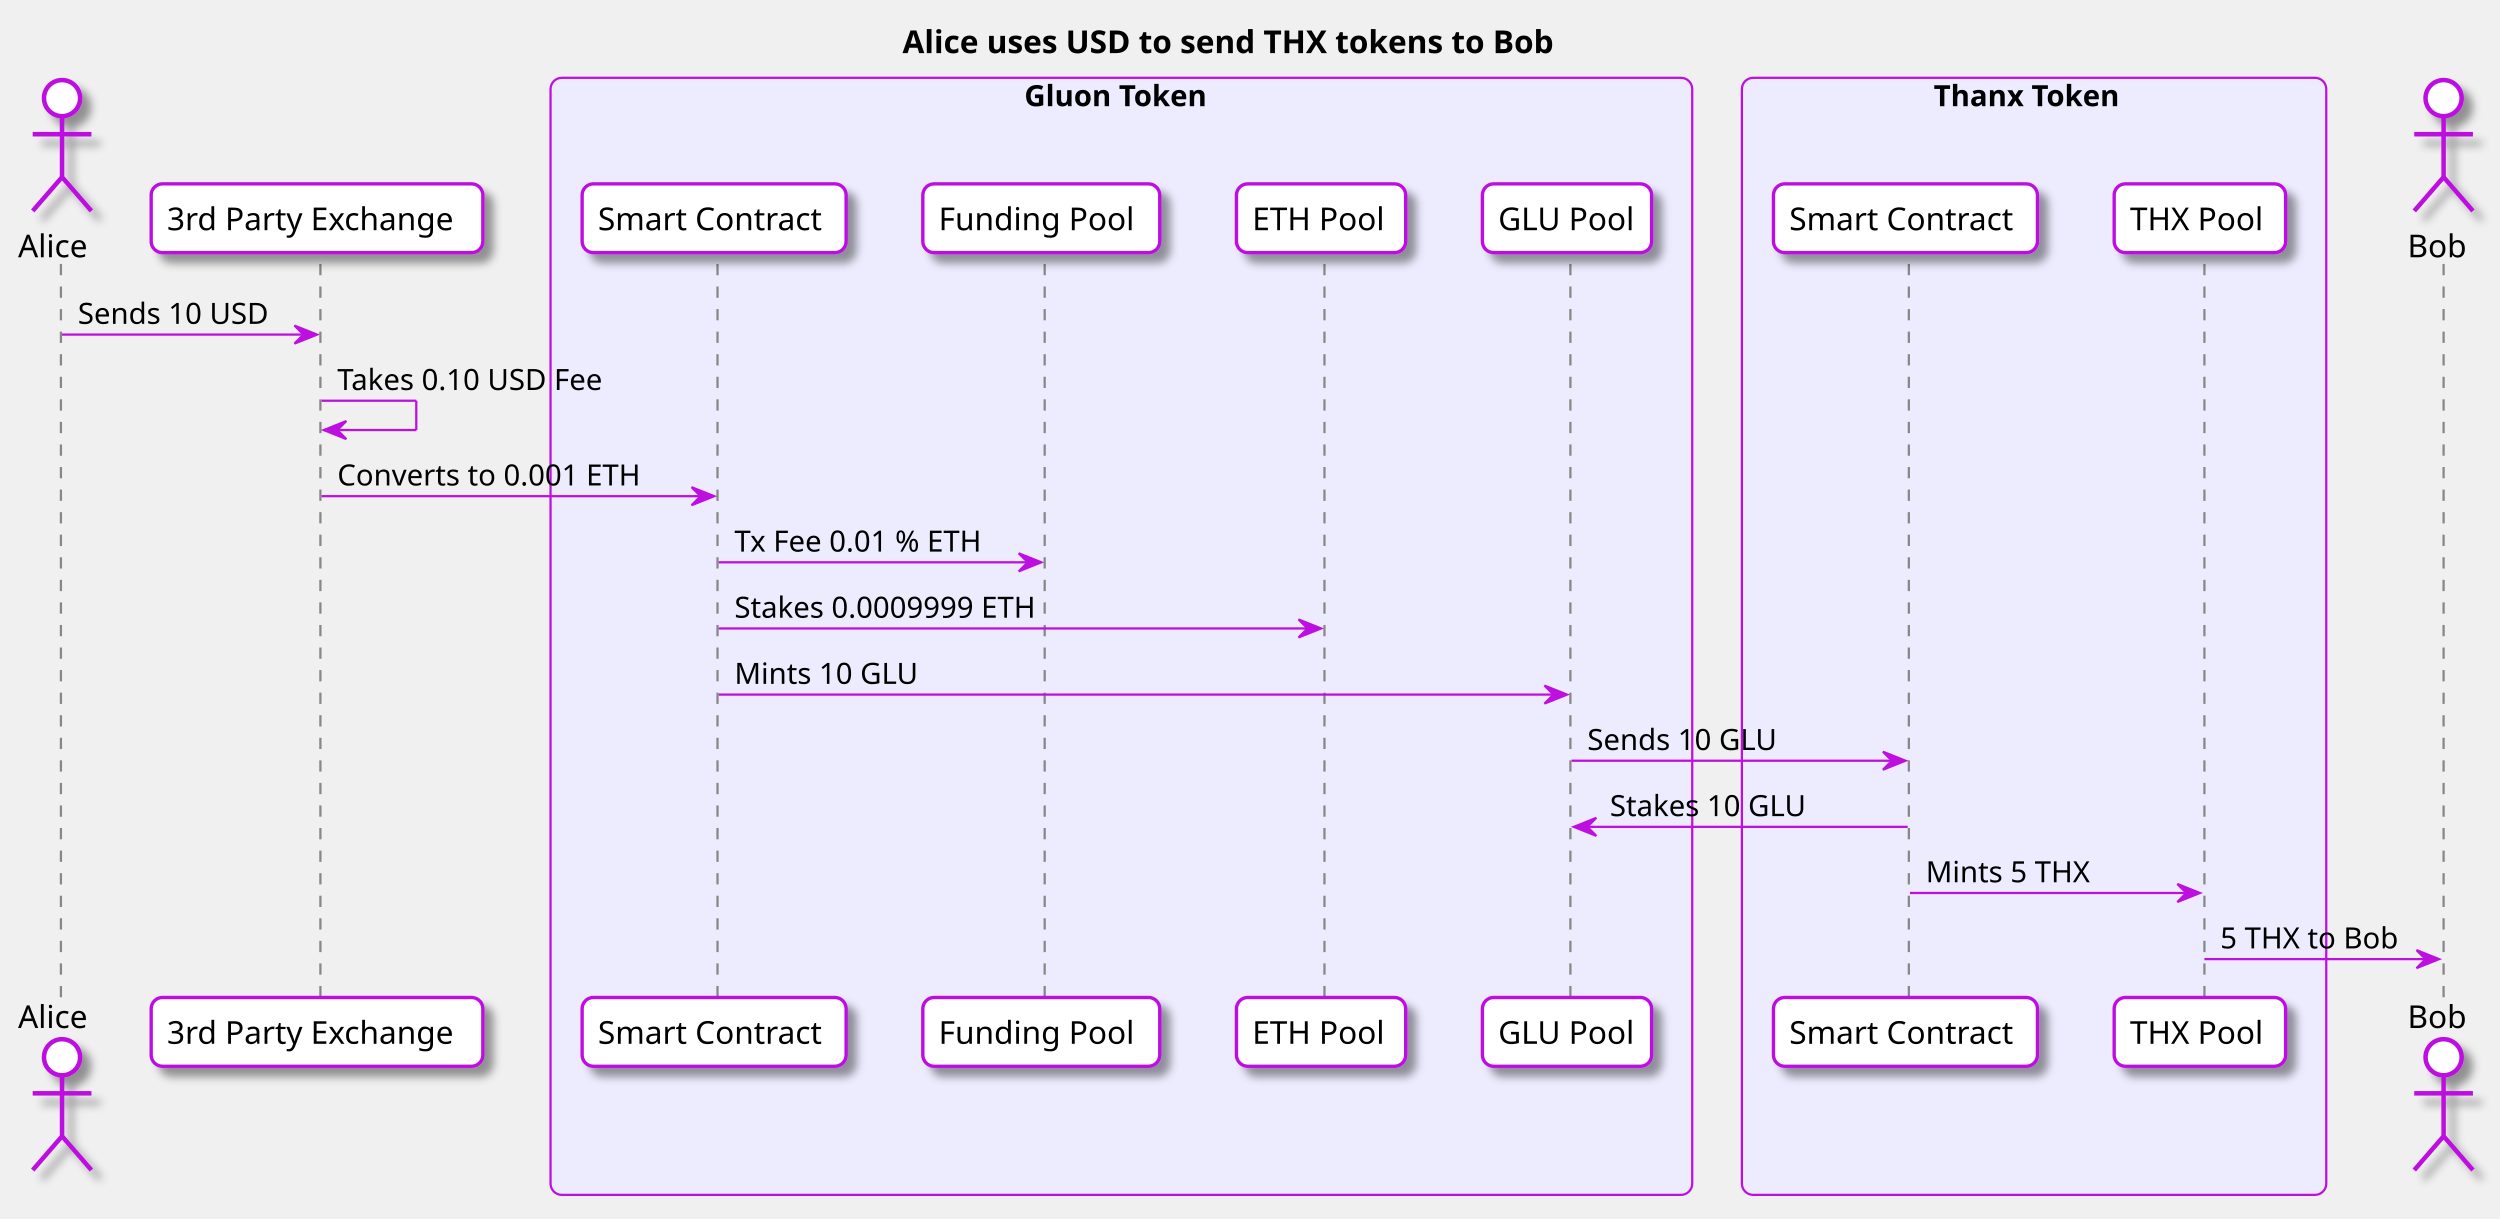
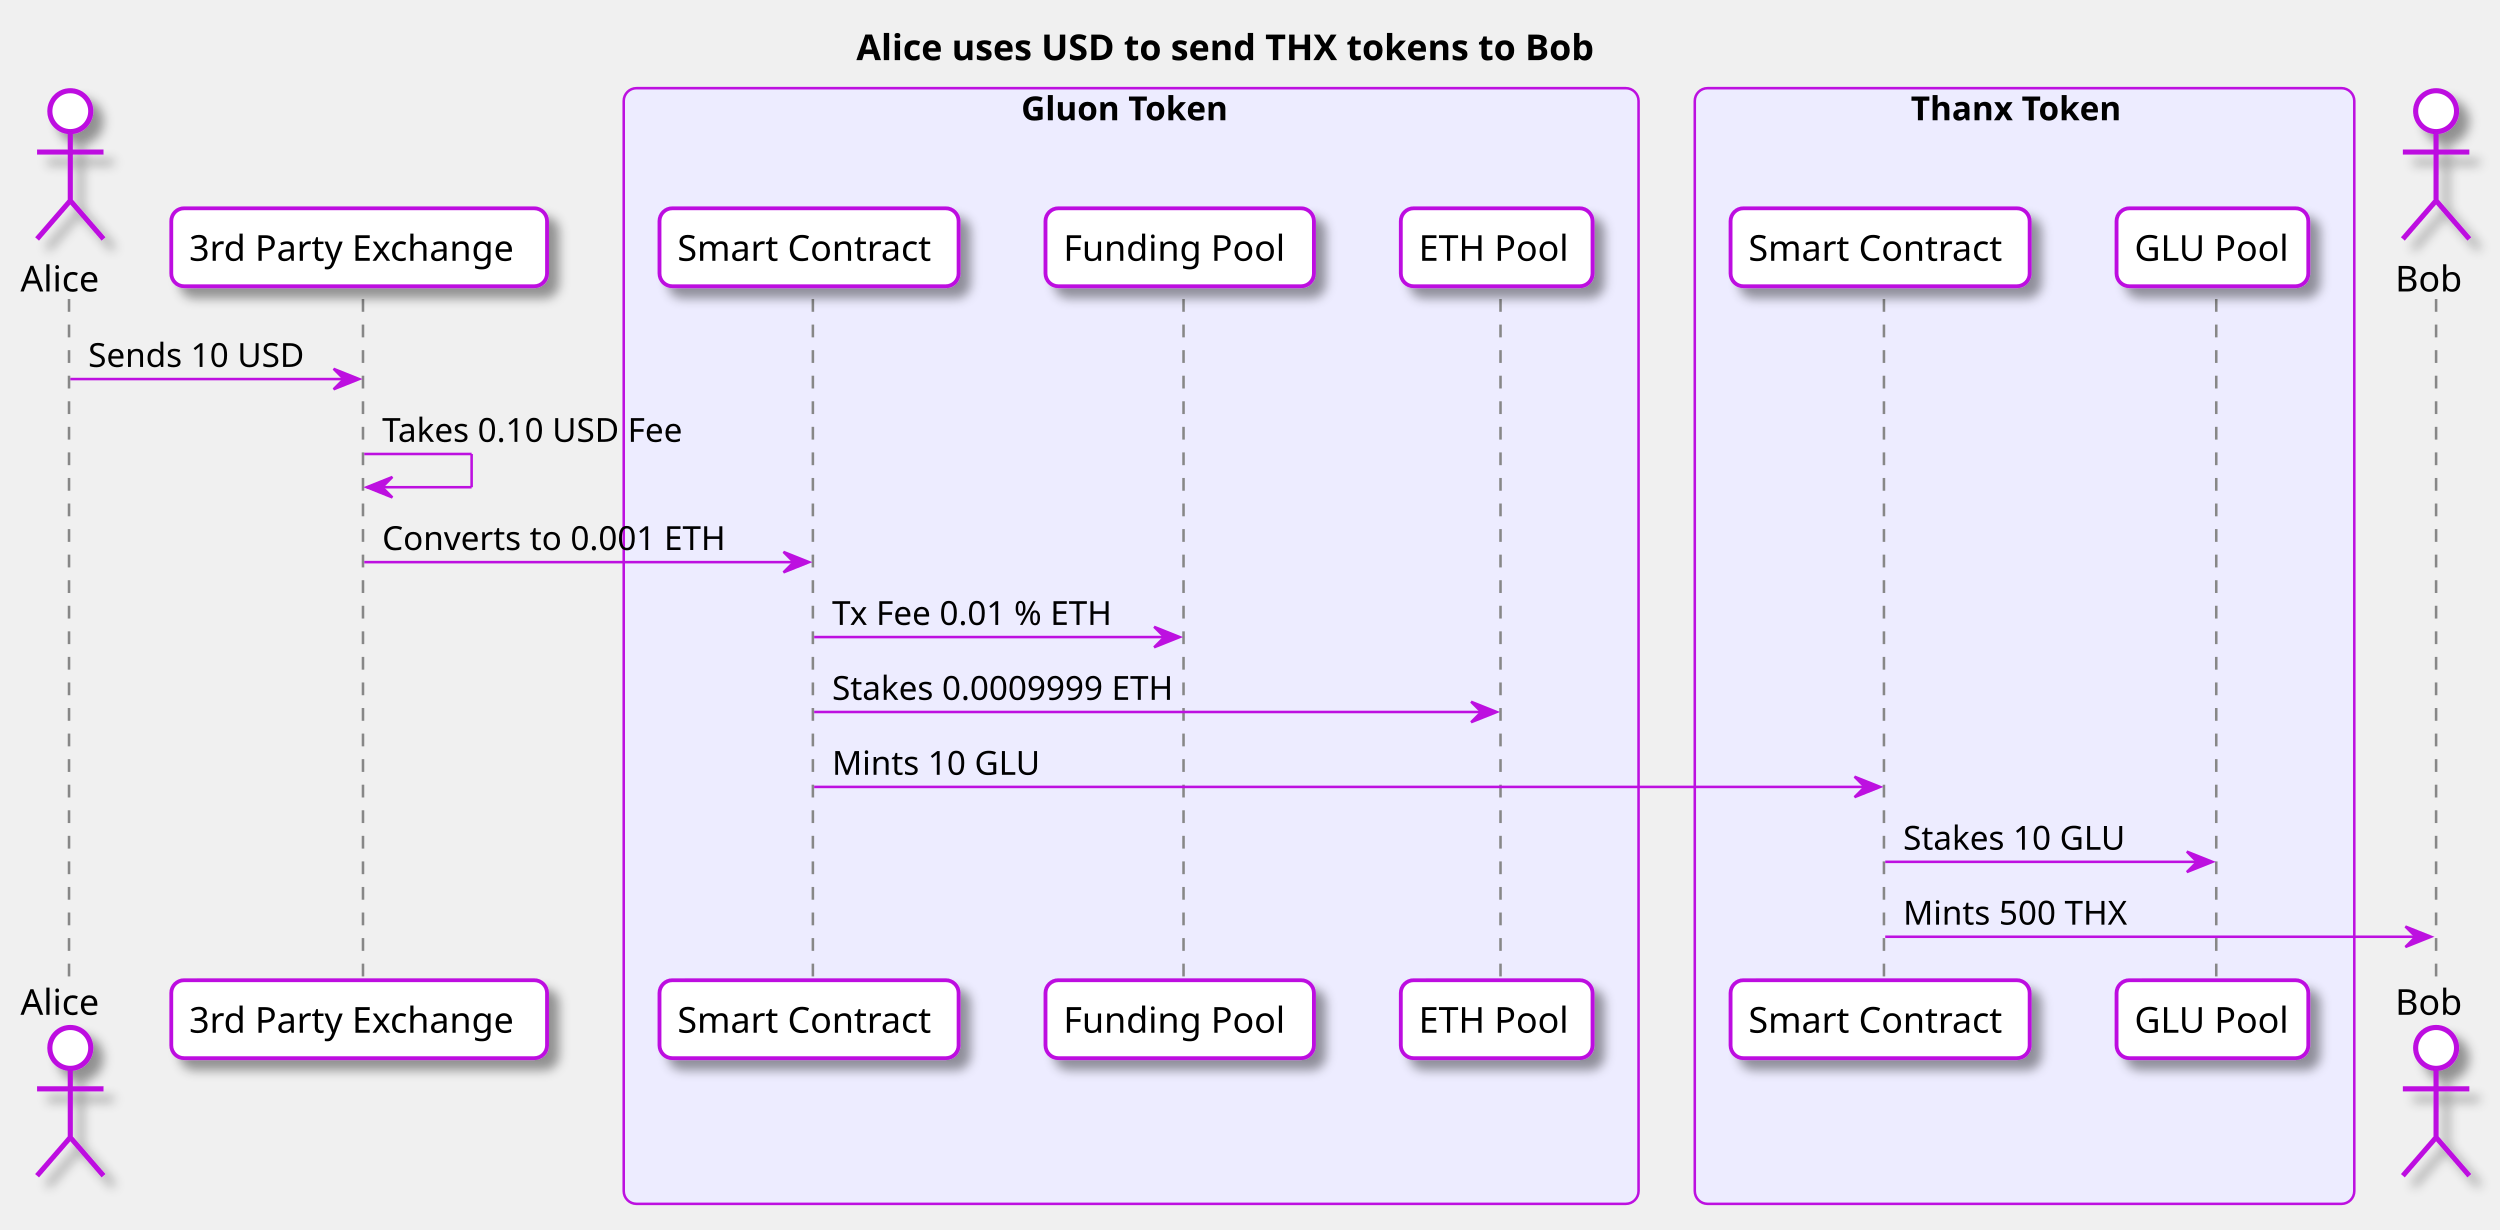
- <svg xmlns="http://www.w3.org/2000/svg" contentScriptType="application/ecmascript" contentStyleType="text/css" height="540px" preserveAspectRatio="none" style="width:1108px;height:540px;" version="1.1" viewBox="0 0 1108 540" width="1108px" zoomAndPan="magnify">
+ <svg xmlns="http://www.w3.org/2000/svg" contentScriptType="application/ecmascript" contentStyleType="text/css" height="481px" preserveAspectRatio="none" style="width:978px;height:481px;" version="1.1" viewBox="0 0 978 481" width="978px" zoomAndPan="magnify">
  <defs>
-     <filter height="300%" id="fvvuo928frarq" width="300%" x="-1" y="-1">
+     <filter height="300%" id="f1xhu07uq2bfd3" width="300%" x="-1" y="-1">
      <feGaussianBlur result="blurOut" stdDeviation="2.0" />
      <feColorMatrix in="blurOut" result="blurOut2" type="matrix" values="0 0 0 0 0 0 0 0 0 0 0 0 0 0 0 0 0 0 .4 0" />
      <feOffset dx="4.0" dy="4.0" in="blurOut2" result="blurOut3" />
      <feBlend in="SourceGraphic" in2="blurOut3" mode="normal" />
    </filter>
  </defs>
  <g>
-     <text fill="#000000" font-family="sans-serif" font-size="14" font-weight="bold" lengthAdjust="spacingAndGlyphs" textLength="307" x="400" y="23.535">Alice uses USD to send THX tokens to Bob</text>
-     <rect fill="#EDECFF" height="495.082" rx="5" ry="5" style="stroke: #BD10E0; stroke-width: 1.0;" width="506" x="244" y="34.488" />
-     <text fill="#000000" font-family="sans-serif" font-size="13" font-weight="bold" lengthAdjust="spacingAndGlyphs" textLength="86" x="454" y="47.057">Gluon Token</text>
-     <rect fill="#EDECFF" height="495.082" rx="5" ry="5" style="stroke: #BD10E0; stroke-width: 1.0;" width="259" x="772" y="34.488" />
-     <text fill="#000000" font-family="sans-serif" font-size="13" font-weight="bold" lengthAdjust="spacingAndGlyphs" textLength="89" x="857" y="47.057">Thanx Token</text>
-     <line style="stroke: #878787; stroke-width: 1.0; stroke-dasharray: 5.0,5.0;" x1="27" x2="27" y1="116.977" y2="443.082" />
-     <line style="stroke: #878787; stroke-width: 1.0; stroke-dasharray: 5.0,5.0;" x1="142" x2="142" y1="116.977" y2="443.082" />
-     <line style="stroke: #878787; stroke-width: 1.0; stroke-dasharray: 5.0,5.0;" x1="318" x2="318" y1="116.977" y2="443.082" />
-     <line style="stroke: #878787; stroke-width: 1.0; stroke-dasharray: 5.0,5.0;" x1="463" x2="463" y1="116.977" y2="443.082" />
-     <line style="stroke: #878787; stroke-width: 1.0; stroke-dasharray: 5.0,5.0;" x1="587" x2="587" y1="116.977" y2="443.082" />
-     <line style="stroke: #878787; stroke-width: 1.0; stroke-dasharray: 5.0,5.0;" x1="696" x2="696" y1="116.977" y2="443.082" />
-     <line style="stroke: #878787; stroke-width: 1.0; stroke-dasharray: 5.0,5.0;" x1="846" x2="846" y1="116.977" y2="443.082" />
-     <line style="stroke: #878787; stroke-width: 1.0; stroke-dasharray: 5.0,5.0;" x1="977" x2="977" y1="116.977" y2="443.082" />
-     <line style="stroke: #878787; stroke-width: 1.0; stroke-dasharray: 5.0,5.0;" x1="1083" x2="1083" y1="116.977" y2="443.082" />
+     <text fill="#000000" font-family="sans-serif" font-size="14" font-weight="bold" lengthAdjust="spacingAndGlyphs" textLength="307" x="335" y="23.535">Alice uses USD to send THX tokens to Bob</text>
+     <rect fill="#EDECFF" height="436.461" rx="5" ry="5" style="stroke: #BD10E0; stroke-width: 1.0;" width="397" x="244" y="34.488" />
+     <text fill="#000000" font-family="sans-serif" font-size="13" font-weight="bold" lengthAdjust="spacingAndGlyphs" textLength="86" x="399.5" y="47.057">Gluon Token</text>
+     <rect fill="#EDECFF" height="436.461" rx="5" ry="5" style="stroke: #BD10E0; stroke-width: 1.0;" width="258" x="663" y="34.488" />
+     <text fill="#000000" font-family="sans-serif" font-size="13" font-weight="bold" lengthAdjust="spacingAndGlyphs" textLength="89" x="747.5" y="47.057">Thanx Token</text>
+     <line style="stroke: #878787; stroke-width: 1.0; stroke-dasharray: 5.0,5.0;" x1="27" x2="27" y1="116.977" y2="384.461" />
+     <line style="stroke: #878787; stroke-width: 1.0; stroke-dasharray: 5.0,5.0;" x1="142" x2="142" y1="116.977" y2="384.461" />
+     <line style="stroke: #878787; stroke-width: 1.0; stroke-dasharray: 5.0,5.0;" x1="318" x2="318" y1="116.977" y2="384.461" />
+     <line style="stroke: #878787; stroke-width: 1.0; stroke-dasharray: 5.0,5.0;" x1="463" x2="463" y1="116.977" y2="384.461" />
+     <line style="stroke: #878787; stroke-width: 1.0; stroke-dasharray: 5.0,5.0;" x1="587" x2="587" y1="116.977" y2="384.461" />
+     <line style="stroke: #878787; stroke-width: 1.0; stroke-dasharray: 5.0,5.0;" x1="737" x2="737" y1="116.977" y2="384.461" />
+     <line style="stroke: #878787; stroke-width: 1.0; stroke-dasharray: 5.0,5.0;" x1="867" x2="867" y1="116.977" y2="384.461" />
+     <line style="stroke: #878787; stroke-width: 1.0; stroke-dasharray: 5.0,5.0;" x1="953" x2="953" y1="116.977" y2="384.461" />
    <text fill="#000000" font-family="sans-serif" font-size="14" lengthAdjust="spacingAndGlyphs" textLength="33" x="8" y="114.023">Alice</text>
-     <ellipse cx="27.5" cy="43.488" fill="#FFFFFF" filter="url(#fvvuo928frarq)" rx="8" ry="8" style="stroke: #BD10E0; stroke-width: 2.0;" />
-     <path d="M27.5,51.488 L27.5,78.488 M14.5,59.488 L40.5,59.488 M27.5,78.488 L14.5,93.488 M27.5,78.488 L40.5,93.488 " fill="none" filter="url(#fvvuo928frarq)" style="stroke: #BD10E0; stroke-width: 2.0;" />
-     <text fill="#000000" font-family="sans-serif" font-size="14" lengthAdjust="spacingAndGlyphs" textLength="33" x="8" y="455.617">Alice</text>
-     <ellipse cx="27.5" cy="468.57" fill="#FFFFFF" filter="url(#fvvuo928frarq)" rx="8" ry="8" style="stroke: #BD10E0; stroke-width: 2.0;" />
-     <path d="M27.5,476.57 L27.5,503.57 M14.5,484.57 L40.5,484.57 M27.5,503.57 L14.5,518.57 M27.5,503.57 L40.5,518.57 " fill="none" filter="url(#fvvuo928frarq)" style="stroke: #BD10E0; stroke-width: 2.0;" />
-     <rect fill="#FFFFFF" filter="url(#fvvuo928frarq)" height="30.488" rx="5" ry="5" style="stroke: #BD10E0; stroke-width: 1.5;" width="147" x="67" y="81.488" />
+     <ellipse cx="27.5" cy="43.488" fill="#FFFFFF" filter="url(#f1xhu07uq2bfd3)" rx="8" ry="8" style="stroke: #BD10E0; stroke-width: 2.0;" />
+     <path d="M27.5,51.488 L27.5,78.488 M14.5,59.488 L40.5,59.488 M27.5,78.488 L14.5,93.488 M27.5,78.488 L40.5,93.488 " fill="none" filter="url(#f1xhu07uq2bfd3)" style="stroke: #BD10E0; stroke-width: 2.0;" />
+     <text fill="#000000" font-family="sans-serif" font-size="14" lengthAdjust="spacingAndGlyphs" textLength="33" x="8" y="396.996">Alice</text>
+     <ellipse cx="27.5" cy="409.949" fill="#FFFFFF" filter="url(#f1xhu07uq2bfd3)" rx="8" ry="8" style="stroke: #BD10E0; stroke-width: 2.0;" />
+     <path d="M27.5,417.949 L27.5,444.949 M14.5,425.949 L40.5,425.949 M27.5,444.949 L14.5,459.949 M27.5,444.949 L40.5,459.949 " fill="none" filter="url(#f1xhu07uq2bfd3)" style="stroke: #BD10E0; stroke-width: 2.0;" />
+     <rect fill="#FFFFFF" filter="url(#f1xhu07uq2bfd3)" height="30.488" rx="5" ry="5" style="stroke: #BD10E0; stroke-width: 1.5;" width="147" x="67" y="81.488" />
    <text fill="#000000" font-family="sans-serif" font-size="14" lengthAdjust="spacingAndGlyphs" textLength="133" x="74" y="102.023">3rd Party Exchange</text>
-     <rect fill="#FFFFFF" filter="url(#fvvuo928frarq)" height="30.488" rx="5" ry="5" style="stroke: #BD10E0; stroke-width: 1.5;" width="147" x="67" y="442.082" />
-     <text fill="#000000" font-family="sans-serif" font-size="14" lengthAdjust="spacingAndGlyphs" textLength="133" x="74" y="462.617">3rd Party Exchange</text>
-     <rect fill="#FFFFFF" filter="url(#fvvuo928frarq)" height="30.488" rx="5" ry="5" style="stroke: #BD10E0; stroke-width: 1.5;" width="117" x="258" y="81.488" />
+     <rect fill="#FFFFFF" filter="url(#f1xhu07uq2bfd3)" height="30.488" rx="5" ry="5" style="stroke: #BD10E0; stroke-width: 1.5;" width="147" x="67" y="383.461" />
+     <text fill="#000000" font-family="sans-serif" font-size="14" lengthAdjust="spacingAndGlyphs" textLength="133" x="74" y="403.996">3rd Party Exchange</text>
+     <rect fill="#FFFFFF" filter="url(#f1xhu07uq2bfd3)" height="30.488" rx="5" ry="5" style="stroke: #BD10E0; stroke-width: 1.5;" width="117" x="258" y="81.488" />
    <text fill="#000000" font-family="sans-serif" font-size="14" lengthAdjust="spacingAndGlyphs" textLength="103" x="265" y="102.023">Smart Contract</text>
-     <rect fill="#FFFFFF" filter="url(#fvvuo928frarq)" height="30.488" rx="5" ry="5" style="stroke: #BD10E0; stroke-width: 1.5;" width="117" x="258" y="442.082" />
-     <text fill="#000000" font-family="sans-serif" font-size="14" lengthAdjust="spacingAndGlyphs" textLength="103" x="265" y="462.617">Smart Contract</text>
-     <rect fill="#FFFFFF" filter="url(#fvvuo928frarq)" height="30.488" rx="5" ry="5" style="stroke: #BD10E0; stroke-width: 1.5;" width="105" x="409" y="81.488" />
+     <rect fill="#FFFFFF" filter="url(#f1xhu07uq2bfd3)" height="30.488" rx="5" ry="5" style="stroke: #BD10E0; stroke-width: 1.5;" width="117" x="258" y="383.461" />
+     <text fill="#000000" font-family="sans-serif" font-size="14" lengthAdjust="spacingAndGlyphs" textLength="103" x="265" y="403.996">Smart Contract</text>
+     <rect fill="#FFFFFF" filter="url(#f1xhu07uq2bfd3)" height="30.488" rx="5" ry="5" style="stroke: #BD10E0; stroke-width: 1.5;" width="105" x="409" y="81.488" />
    <text fill="#000000" font-family="sans-serif" font-size="14" lengthAdjust="spacingAndGlyphs" textLength="91" x="416" y="102.023">Funding Pool</text>
-     <rect fill="#FFFFFF" filter="url(#fvvuo928frarq)" height="30.488" rx="5" ry="5" style="stroke: #BD10E0; stroke-width: 1.5;" width="105" x="409" y="442.082" />
-     <text fill="#000000" font-family="sans-serif" font-size="14" lengthAdjust="spacingAndGlyphs" textLength="91" x="416" y="462.617">Funding Pool</text>
-     <rect fill="#FFFFFF" filter="url(#fvvuo928frarq)" height="30.488" rx="5" ry="5" style="stroke: #BD10E0; stroke-width: 1.5;" width="75" x="548" y="81.488" />
+     <rect fill="#FFFFFF" filter="url(#f1xhu07uq2bfd3)" height="30.488" rx="5" ry="5" style="stroke: #BD10E0; stroke-width: 1.5;" width="105" x="409" y="383.461" />
+     <text fill="#000000" font-family="sans-serif" font-size="14" lengthAdjust="spacingAndGlyphs" textLength="91" x="416" y="403.996">Funding Pool</text>
+     <rect fill="#FFFFFF" filter="url(#f1xhu07uq2bfd3)" height="30.488" rx="5" ry="5" style="stroke: #BD10E0; stroke-width: 1.5;" width="75" x="548" y="81.488" />
    <text fill="#000000" font-family="sans-serif" font-size="14" lengthAdjust="spacingAndGlyphs" textLength="61" x="555" y="102.023">ETH Pool</text>
-     <rect fill="#FFFFFF" filter="url(#fvvuo928frarq)" height="30.488" rx="5" ry="5" style="stroke: #BD10E0; stroke-width: 1.5;" width="75" x="548" y="442.082" />
-     <text fill="#000000" font-family="sans-serif" font-size="14" lengthAdjust="spacingAndGlyphs" textLength="61" x="555" y="462.617">ETH Pool</text>
-     <rect fill="#FFFFFF" filter="url(#fvvuo928frarq)" height="30.488" rx="5" ry="5" style="stroke: #BD10E0; stroke-width: 1.5;" width="75" x="657" y="81.488" />
-     <text fill="#000000" font-family="sans-serif" font-size="14" lengthAdjust="spacingAndGlyphs" textLength="61" x="664" y="102.023">GLU Pool</text>
-     <rect fill="#FFFFFF" filter="url(#fvvuo928frarq)" height="30.488" rx="5" ry="5" style="stroke: #BD10E0; stroke-width: 1.5;" width="75" x="657" y="442.082" />
-     <text fill="#000000" font-family="sans-serif" font-size="14" lengthAdjust="spacingAndGlyphs" textLength="61" x="664" y="462.617">GLU Pool</text>
-     <rect fill="#FFFFFF" filter="url(#fvvuo928frarq)" height="30.488" rx="5" ry="5" style="stroke: #BD10E0; stroke-width: 1.5;" width="117" x="786" y="81.488" />
-     <text fill="#000000" font-family="sans-serif" font-size="14" lengthAdjust="spacingAndGlyphs" textLength="103" x="793" y="102.023">Smart Contract</text>
-     <rect fill="#FFFFFF" filter="url(#fvvuo928frarq)" height="30.488" rx="5" ry="5" style="stroke: #BD10E0; stroke-width: 1.5;" width="117" x="786" y="442.082" />
-     <text fill="#000000" font-family="sans-serif" font-size="14" lengthAdjust="spacingAndGlyphs" textLength="103" x="793" y="462.617">Smart Contract</text>
-     <rect fill="#FFFFFF" filter="url(#fvvuo928frarq)" height="30.488" rx="5" ry="5" style="stroke: #BD10E0; stroke-width: 1.5;" width="76" x="937" y="81.488" />
-     <text fill="#000000" font-family="sans-serif" font-size="14" lengthAdjust="spacingAndGlyphs" textLength="62" x="944" y="102.023">THX Pool</text>
-     <rect fill="#FFFFFF" filter="url(#fvvuo928frarq)" height="30.488" rx="5" ry="5" style="stroke: #BD10E0; stroke-width: 1.5;" width="76" x="937" y="442.082" />
-     <text fill="#000000" font-family="sans-serif" font-size="14" lengthAdjust="spacingAndGlyphs" textLength="62" x="944" y="462.617">THX Pool</text>
-     <text fill="#000000" font-family="sans-serif" font-size="14" lengthAdjust="spacingAndGlyphs" textLength="26" x="1067" y="114.023">Bob</text>
-     <ellipse cx="1083" cy="43.488" fill="#FFFFFF" filter="url(#fvvuo928frarq)" rx="8" ry="8" style="stroke: #BD10E0; stroke-width: 2.0;" />
-     <path d="M1083,51.488 L1083,78.488 M1070,59.488 L1096,59.488 M1083,78.488 L1070,93.488 M1083,78.488 L1096,93.488 " fill="none" filter="url(#fvvuo928frarq)" style="stroke: #BD10E0; stroke-width: 2.0;" />
-     <text fill="#000000" font-family="sans-serif" font-size="14" lengthAdjust="spacingAndGlyphs" textLength="26" x="1067" y="455.617">Bob</text>
-     <ellipse cx="1083" cy="468.57" fill="#FFFFFF" filter="url(#fvvuo928frarq)" rx="8" ry="8" style="stroke: #BD10E0; stroke-width: 2.0;" />
-     <path d="M1083,476.57 L1083,503.57 M1070,484.57 L1096,484.57 M1083,503.57 L1070,518.57 M1083,503.57 L1096,518.57 " fill="none" filter="url(#fvvuo928frarq)" style="stroke: #BD10E0; stroke-width: 2.0;" />
+     <rect fill="#FFFFFF" filter="url(#f1xhu07uq2bfd3)" height="30.488" rx="5" ry="5" style="stroke: #BD10E0; stroke-width: 1.5;" width="75" x="548" y="383.461" />
+     <text fill="#000000" font-family="sans-serif" font-size="14" lengthAdjust="spacingAndGlyphs" textLength="61" x="555" y="403.996">ETH Pool</text>
+     <rect fill="#FFFFFF" filter="url(#f1xhu07uq2bfd3)" height="30.488" rx="5" ry="5" style="stroke: #BD10E0; stroke-width: 1.5;" width="117" x="677" y="81.488" />
+     <text fill="#000000" font-family="sans-serif" font-size="14" lengthAdjust="spacingAndGlyphs" textLength="103" x="684" y="102.023">Smart Contract</text>
+     <rect fill="#FFFFFF" filter="url(#f1xhu07uq2bfd3)" height="30.488" rx="5" ry="5" style="stroke: #BD10E0; stroke-width: 1.5;" width="117" x="677" y="383.461" />
+     <text fill="#000000" font-family="sans-serif" font-size="14" lengthAdjust="spacingAndGlyphs" textLength="103" x="684" y="403.996">Smart Contract</text>
+     <rect fill="#FFFFFF" filter="url(#f1xhu07uq2bfd3)" height="30.488" rx="5" ry="5" style="stroke: #BD10E0; stroke-width: 1.5;" width="75" x="828" y="81.488" />
+     <text fill="#000000" font-family="sans-serif" font-size="14" lengthAdjust="spacingAndGlyphs" textLength="61" x="835" y="102.023">GLU Pool</text>
+     <rect fill="#FFFFFF" filter="url(#f1xhu07uq2bfd3)" height="30.488" rx="5" ry="5" style="stroke: #BD10E0; stroke-width: 1.5;" width="75" x="828" y="383.461" />
+     <text fill="#000000" font-family="sans-serif" font-size="14" lengthAdjust="spacingAndGlyphs" textLength="61" x="835" y="403.996">GLU Pool</text>
+     <text fill="#000000" font-family="sans-serif" font-size="14" lengthAdjust="spacingAndGlyphs" textLength="26" x="937" y="114.023">Bob</text>
+     <ellipse cx="953" cy="43.488" fill="#FFFFFF" filter="url(#f1xhu07uq2bfd3)" rx="8" ry="8" style="stroke: #BD10E0; stroke-width: 2.0;" />
+     <path d="M953,51.488 L953,78.488 M940,59.488 L966,59.488 M953,78.488 L940,93.488 M953,78.488 L966,93.488 " fill="none" filter="url(#f1xhu07uq2bfd3)" style="stroke: #BD10E0; stroke-width: 2.0;" />
+     <text fill="#000000" font-family="sans-serif" font-size="14" lengthAdjust="spacingAndGlyphs" textLength="26" x="937" y="396.996">Bob</text>
+     <ellipse cx="953" cy="409.949" fill="#FFFFFF" filter="url(#f1xhu07uq2bfd3)" rx="8" ry="8" style="stroke: #BD10E0; stroke-width: 2.0;" />
+     <path d="M953,417.949 L953,444.949 M940,425.949 L966,425.949 M953,444.949 L940,459.949 M953,444.949 L966,459.949 " fill="none" filter="url(#f1xhu07uq2bfd3)" style="stroke: #BD10E0; stroke-width: 2.0;" />
    <polygon fill="#BD10E0" points="130.5,144.287,140.5,148.287,130.5,152.287,134.5,148.287" style="stroke: #BD10E0; stroke-width: 1.0;" />
    <line style="stroke: #BD10E0; stroke-width: 1.0;" x1="27.5" x2="136.5" y1="148.287" y2="148.287" />
    <text fill="#000000" font-family="sans-serif" font-size="13" lengthAdjust="spacingAndGlyphs" textLength="87" x="34.5" y="143.545">Sends 10 USD</text>
    <line style="stroke: #BD10E0; stroke-width: 1.0;" x1="142.5" x2="184.5" y1="177.598" y2="177.598" />
    <line style="stroke: #BD10E0; stroke-width: 1.0;" x1="184.5" x2="184.5" y1="177.598" y2="190.598" />
    <line style="stroke: #BD10E0; stroke-width: 1.0;" x1="143.5" x2="184.5" y1="190.598" y2="190.598" />
    <polygon fill="#BD10E0" points="153.5,186.598,143.5,190.598,153.5,194.598,149.5,190.598" style="stroke: #BD10E0; stroke-width: 1.0;" />
    <text fill="#000000" font-family="sans-serif" font-size="13" lengthAdjust="spacingAndGlyphs" textLength="124" x="149.5" y="172.856">Takes 0.10 USD Fee</text>
    <polygon fill="#BD10E0" points="306.5,215.908,316.5,219.908,306.5,223.908,310.5,219.908" style="stroke: #BD10E0; stroke-width: 1.0;" />
    <line style="stroke: #BD10E0; stroke-width: 1.0;" x1="142.5" x2="312.5" y1="219.908" y2="219.908" />
    <text fill="#000000" font-family="sans-serif" font-size="13" lengthAdjust="spacingAndGlyphs" textLength="142" x="149.5" y="215.166">Converts to 0.001 ETH</text>
    <polygon fill="#BD10E0" points="451.5,245.219,461.5,249.219,451.5,253.219,455.5,249.219" style="stroke: #BD10E0; stroke-width: 1.0;" />
    <line style="stroke: #BD10E0; stroke-width: 1.0;" x1="318.5" x2="457.5" y1="249.219" y2="249.219" />
    <text fill="#000000" font-family="sans-serif" font-size="13" lengthAdjust="spacingAndGlyphs" textLength="115" x="325.5" y="244.477">Tx Fee 0.01 % ETH</text>
    <polygon fill="#BD10E0" points="575.5,274.529,585.5,278.529,575.5,282.529,579.5,278.529" style="stroke: #BD10E0; stroke-width: 1.0;" />
    <line style="stroke: #BD10E0; stroke-width: 1.0;" x1="318.5" x2="581.5" y1="278.529" y2="278.529" />
    <text fill="#000000" font-family="sans-serif" font-size="13" lengthAdjust="spacingAndGlyphs" textLength="142" x="325.5" y="273.787">Stakes 0.0009999 ETH</text>
-     <polygon fill="#BD10E0" points="684.5,303.84,694.5,307.84,684.5,311.84,688.5,307.84" style="stroke: #BD10E0; stroke-width: 1.0;" />
-     <line style="stroke: #BD10E0; stroke-width: 1.0;" x1="318.5" x2="690.5" y1="307.84" y2="307.84" />
+     <polygon fill="#BD10E0" points="725.5,303.84,735.5,307.84,725.5,311.84,729.5,307.84" style="stroke: #BD10E0; stroke-width: 1.0;" />
+     <line style="stroke: #BD10E0; stroke-width: 1.0;" x1="318.5" x2="731.5" y1="307.84" y2="307.84" />
    <text fill="#000000" font-family="sans-serif" font-size="13" lengthAdjust="spacingAndGlyphs" textLength="84" x="325.5" y="303.098">Mints 10 GLU</text>
-     <polygon fill="#BD10E0" points="834.5,333.15,844.5,337.15,834.5,341.15,838.5,337.15" style="stroke: #BD10E0; stroke-width: 1.0;" />
-     <line style="stroke: #BD10E0; stroke-width: 1.0;" x1="696.5" x2="840.5" y1="337.15" y2="337.15" />
-     <text fill="#000000" font-family="sans-serif" font-size="13" lengthAdjust="spacingAndGlyphs" textLength="86" x="703.5" y="332.408">Sends 10 GLU</text>
-     <polygon fill="#BD10E0" points="707.5,362.461,697.5,366.461,707.5,370.461,703.5,366.461" style="stroke: #BD10E0; stroke-width: 1.0;" />
-     <line style="stroke: #BD10E0; stroke-width: 1.0;" x1="701.5" x2="845.5" y1="366.461" y2="366.461" />
-     <text fill="#000000" font-family="sans-serif" font-size="13" lengthAdjust="spacingAndGlyphs" textLength="90" x="713.5" y="361.719">Stakes 10 GLU</text>
-     <polygon fill="#BD10E0" points="965,391.772,975,395.772,965,399.772,969,395.772" style="stroke: #BD10E0; stroke-width: 1.0;" />
-     <line style="stroke: #BD10E0; stroke-width: 1.0;" x1="846.5" x2="971" y1="395.772" y2="395.772" />
-     <text fill="#000000" font-family="sans-serif" font-size="13" lengthAdjust="spacingAndGlyphs" textLength="77" x="853.5" y="391.029">Mints 5 THX</text>
-     <polygon fill="#BD10E0" points="1071,421.082,1081,425.082,1071,429.082,1075,425.082" style="stroke: #BD10E0; stroke-width: 1.0;" />
-     <line style="stroke: #BD10E0; stroke-width: 1.0;" x1="977" x2="1077" y1="425.082" y2="425.082" />
-     <text fill="#000000" font-family="sans-serif" font-size="13" lengthAdjust="spacingAndGlyphs" textLength="82" x="984" y="420.34">5 THX to Bob</text>
+     <polygon fill="#BD10E0" points="855.5,333.15,865.5,337.15,855.5,341.15,859.5,337.15" style="stroke: #BD10E0; stroke-width: 1.0;" />
+     <line style="stroke: #BD10E0; stroke-width: 1.0;" x1="737.5" x2="861.5" y1="337.15" y2="337.15" />
+     <text fill="#000000" font-family="sans-serif" font-size="13" lengthAdjust="spacingAndGlyphs" textLength="90" x="744.5" y="332.408">Stakes 10 GLU</text>
+     <polygon fill="#BD10E0" points="941,362.461,951,366.461,941,370.461,945,366.461" style="stroke: #BD10E0; stroke-width: 1.0;" />
+     <line style="stroke: #BD10E0; stroke-width: 1.0;" x1="737.5" x2="947" y1="366.461" y2="366.461" />
+     <text fill="#000000" font-family="sans-serif" font-size="13" lengthAdjust="spacingAndGlyphs" textLength="93" x="744.5" y="361.719">Mints 500 THX</text>
  </g>
</svg>
